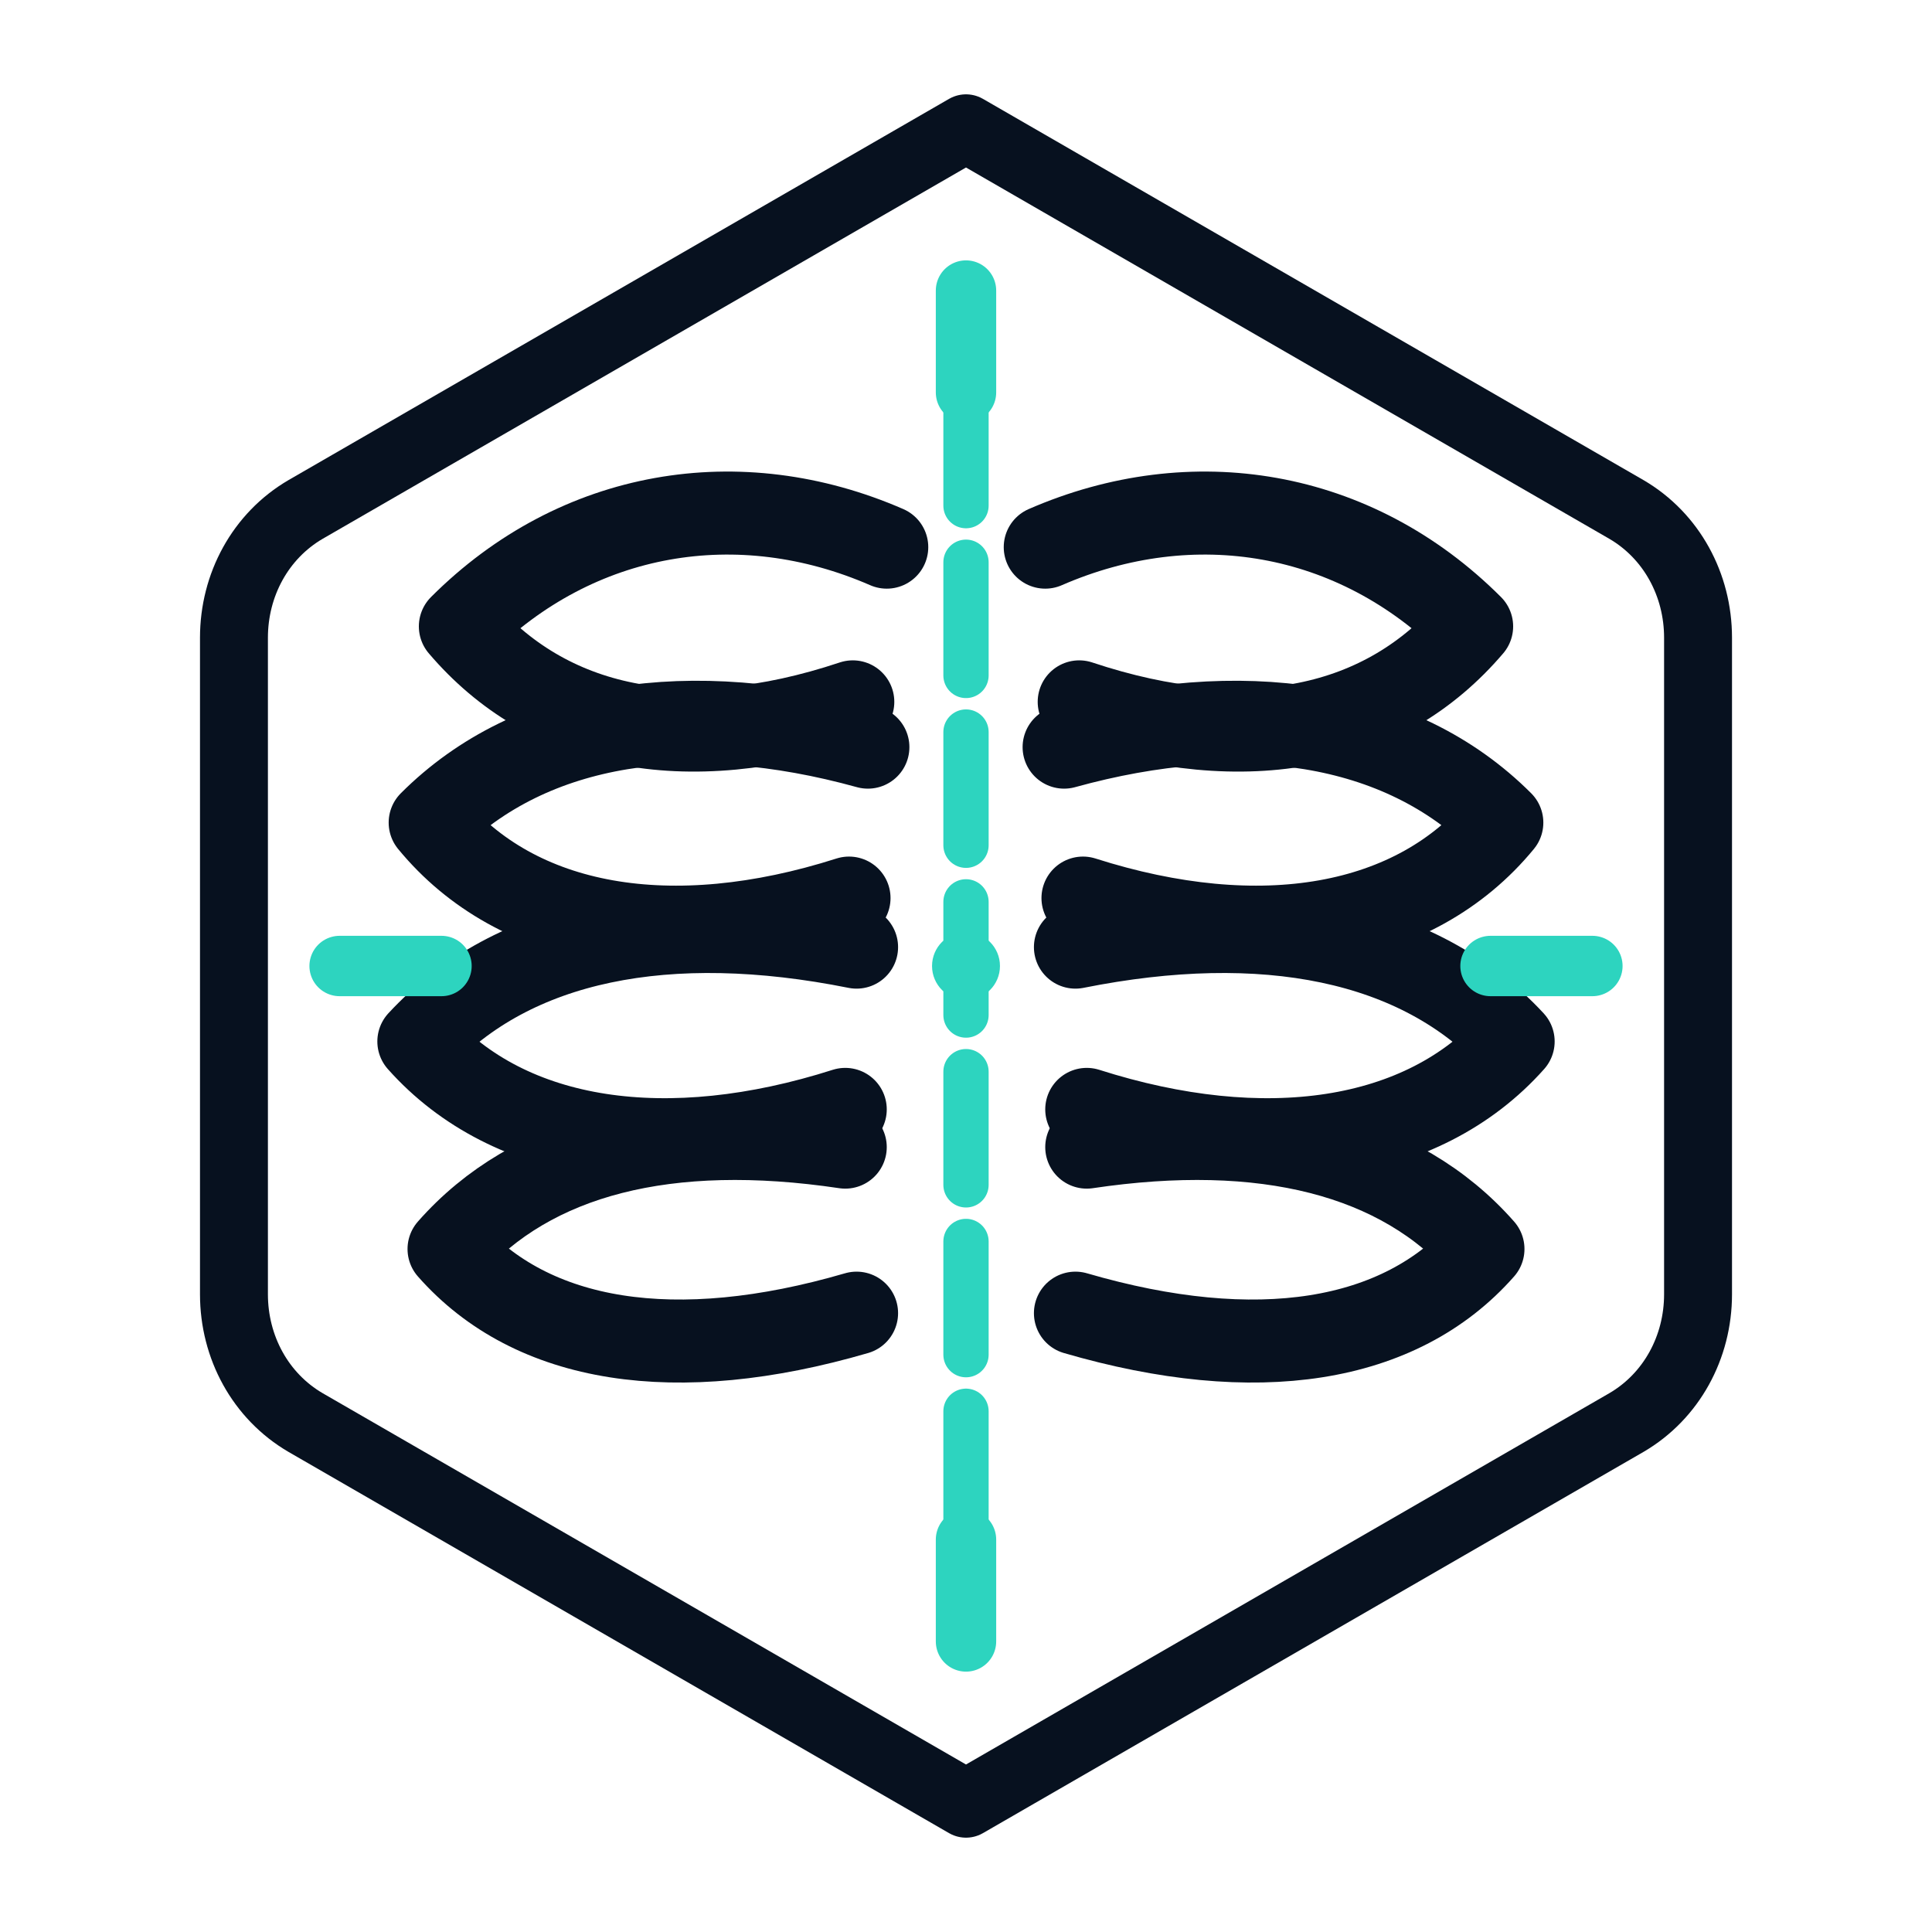
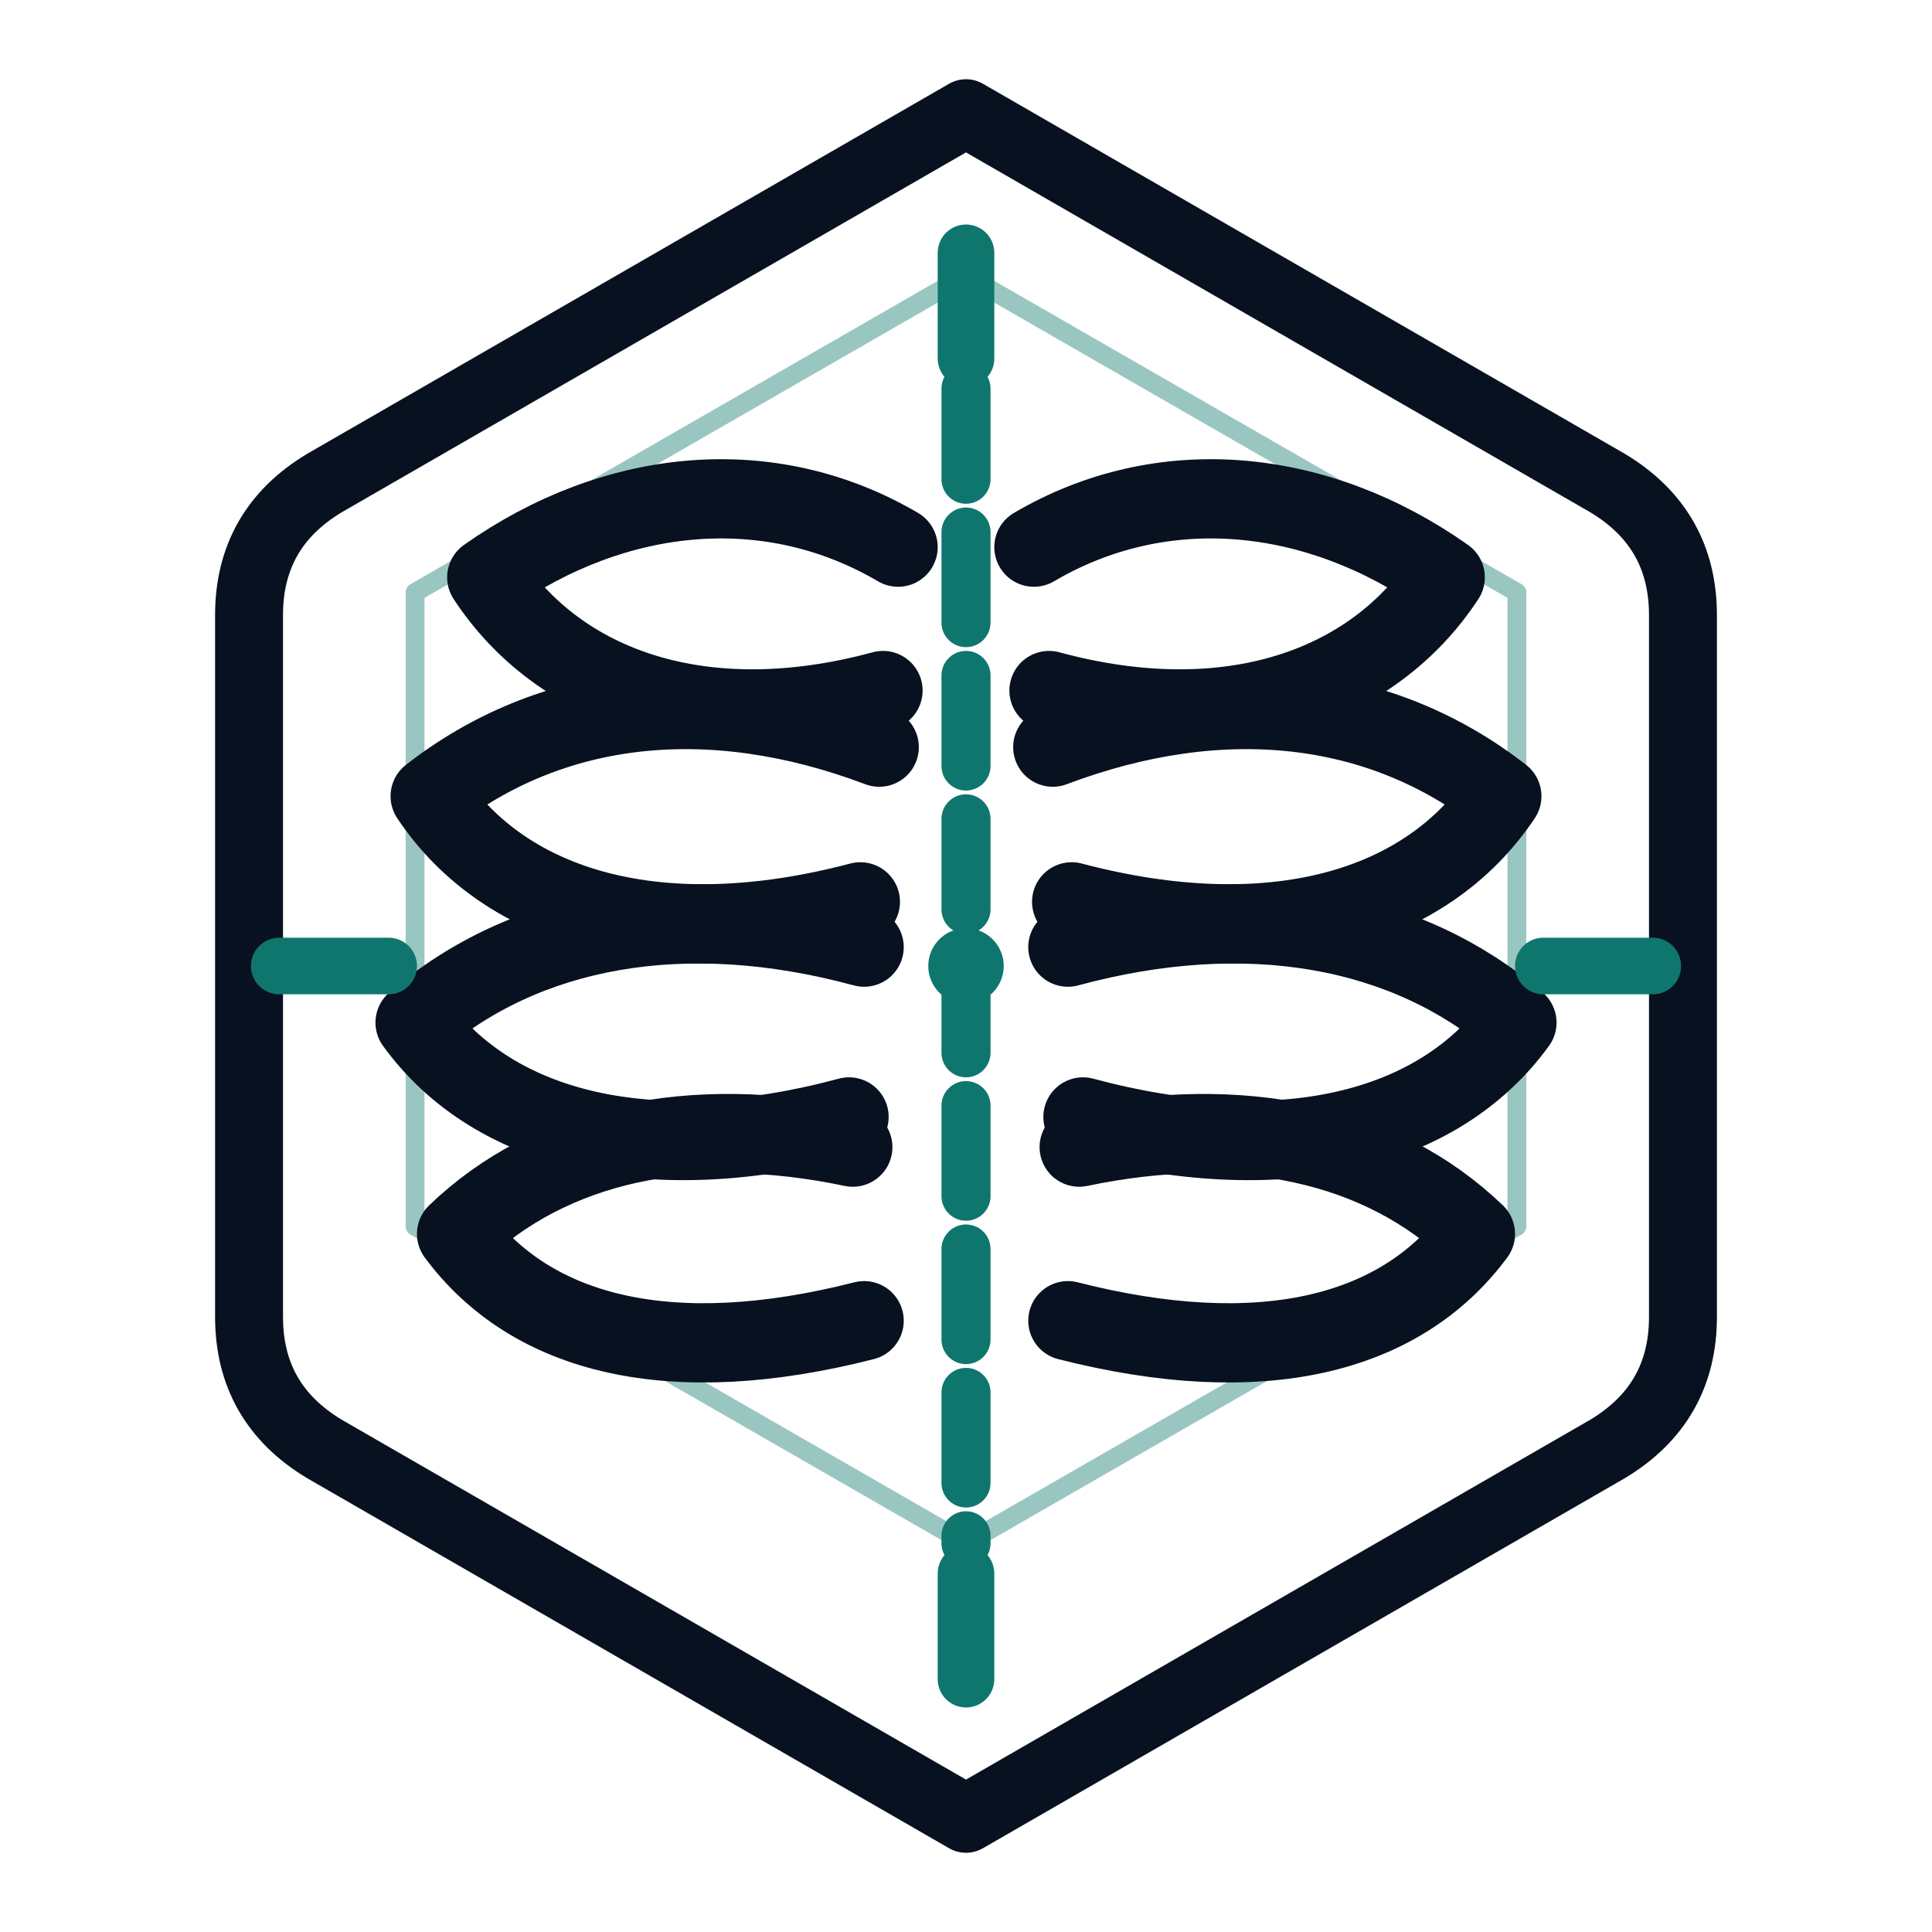
<svg xmlns="http://www.w3.org/2000/svg" viewBox="0 0 512 512" role="img" aria-labelledby="title desc">
  <g fill="none" stroke="#07111f" stroke-linecap="round" stroke-linejoin="round">
-     <path d="M256 34 431 135c12 7 19 20 19 34v174c0 14-7 27-19 34L256 478 81 377c-12-7-19-20-19-34V169c0-14 7-27 19-34Z" stroke-width="18" />
-     <path d="M235 145c-39-17-82-10-113 21 23 27 59 35 104 20M277 145c39-17 82-10 113 21-23 27-59 35-104 20" stroke-width="22" />
-     <path d="M230 198c-47-13-89-7-116 20 23 28 64 35 111 20M282 198c47-13 89-7 116 20-23 28-64 35-111 20" stroke-width="22" />
-     <path d="M227 251c-50-10-91-2-116 25 24 27 66 33 113 18M285 251c50-10 91-2 116 25-24 27-66 33-113 18" stroke-width="22" />
-     <path d="M224 304c-47-7-83 2-105 27 22 25 60 31 108 17M288 304c47-7 83 2 105 27-22 25-60 31-108 17" stroke-width="22" />
-     <path d="M256 104v304" stroke="#2dd4bf" stroke-width="12" stroke-dasharray="30 15" />
-     <path d="M256 77v27M256 408v27M90 256h27M422 256h-27" stroke="#2dd4bf" stroke-width="16" />
+     <path d="M256 30 426 128q20 12 20 35v186q0 23-20 35L256 482 86 384q-20-12-20-35V163q0-23 20-35Z" stroke-width="18" />
+     <path d="M256 73 402 157v168l-146 84-146-84V157Z" stroke="#0f766e" stroke-width="5" opacity=".42" />
+     <path d="M238 145c-34-20-75-16-109 8 19 29 57 43 105 30M274 145c34-20 75-16 109 8-19 29-57 43-105 30" stroke-width="21" />
+     <path d="M233 198c-45-17-87-12-119 13 20 30 61 42 114 28M279 198c45-17 87-12 119 13-20 30-61 42-114 28" stroke-width="21" />
+     <path d="M229 251c-48-13-90-5-119 20 21 29 63 39 115 25M283 251c48-13 90-5 119 20-21 29-63 39-115 25" stroke-width="21" />
+     <path d="M226 304c-43-9-80-1-105 23 20 27 57 36 108 23M286 304c43-9 80-1 105 23-20 27-57 36-108 23" stroke-width="21" />
+     <path d="M256 103v306" stroke="#0f766e" stroke-width="13" stroke-dasharray="24 14" />
+     <path d="M256 67v28M256 417v28M74 256h29M438 256h-29" stroke="#0f766e" stroke-width="15" />
  </g>
-   <circle cx="256" cy="256" r="9" fill="#2dd4bf" />
+   <circle cx="256" cy="256" r="10" fill="#0f766e" />
</svg>
